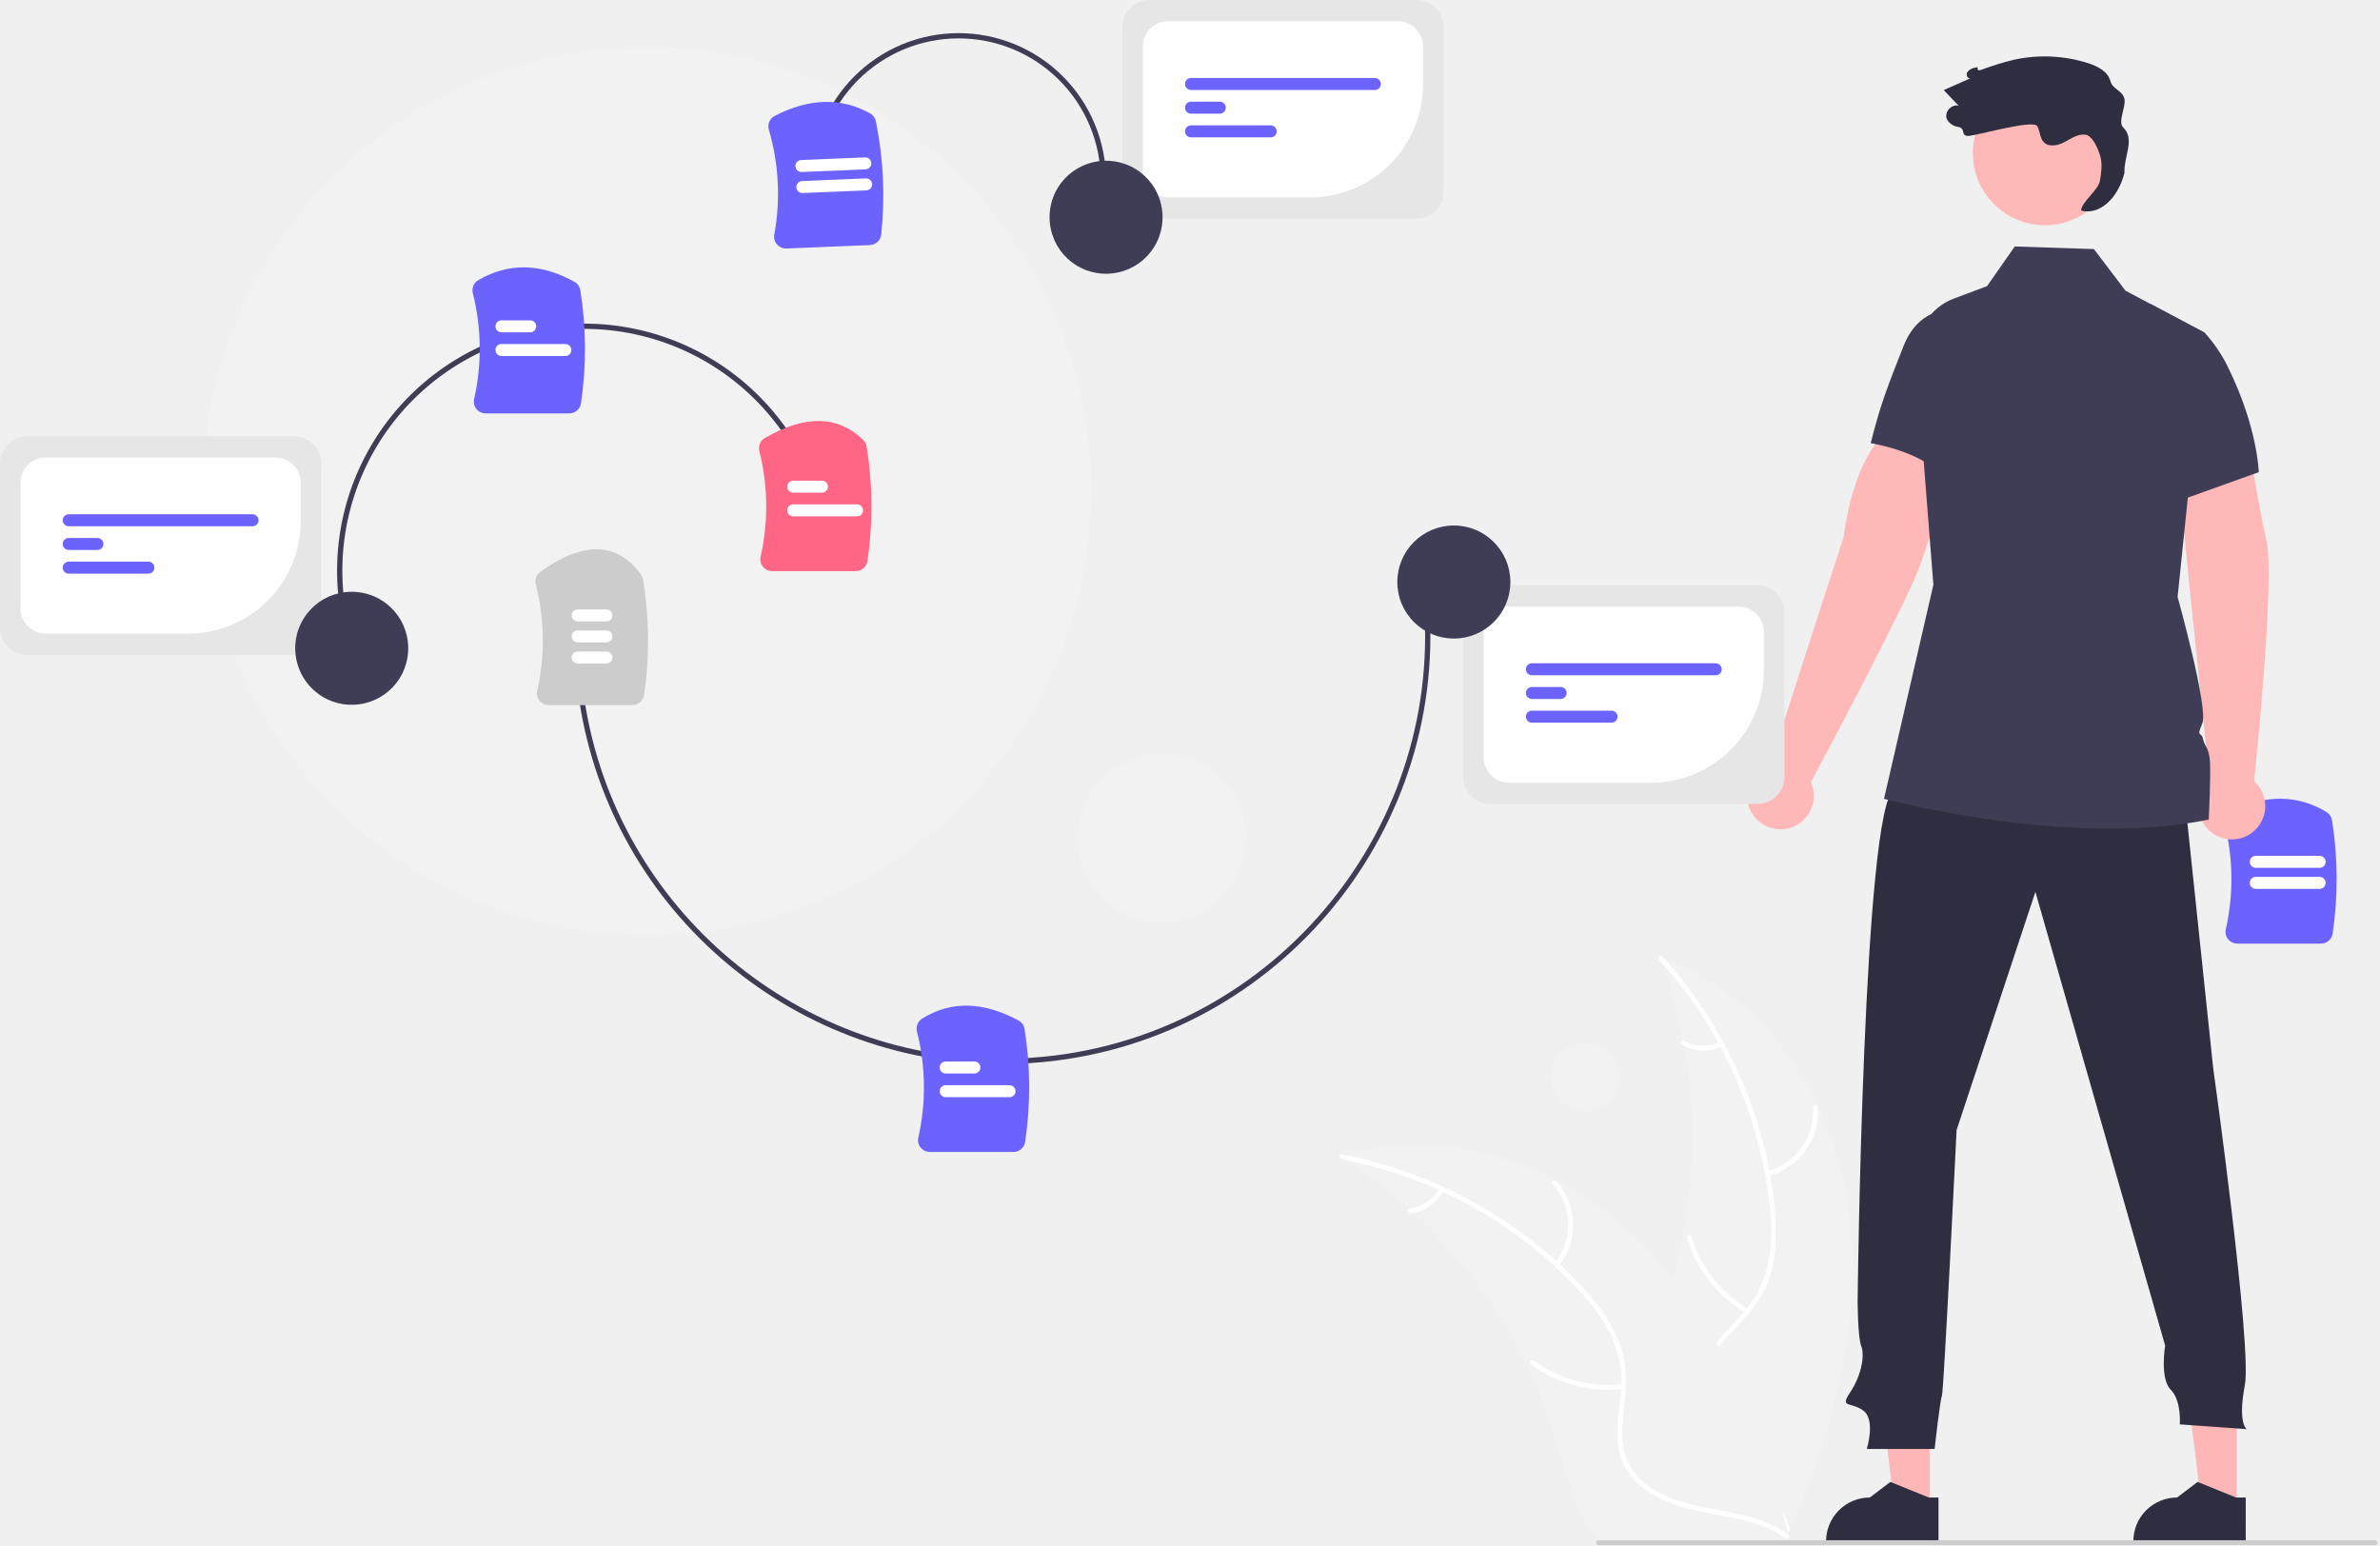
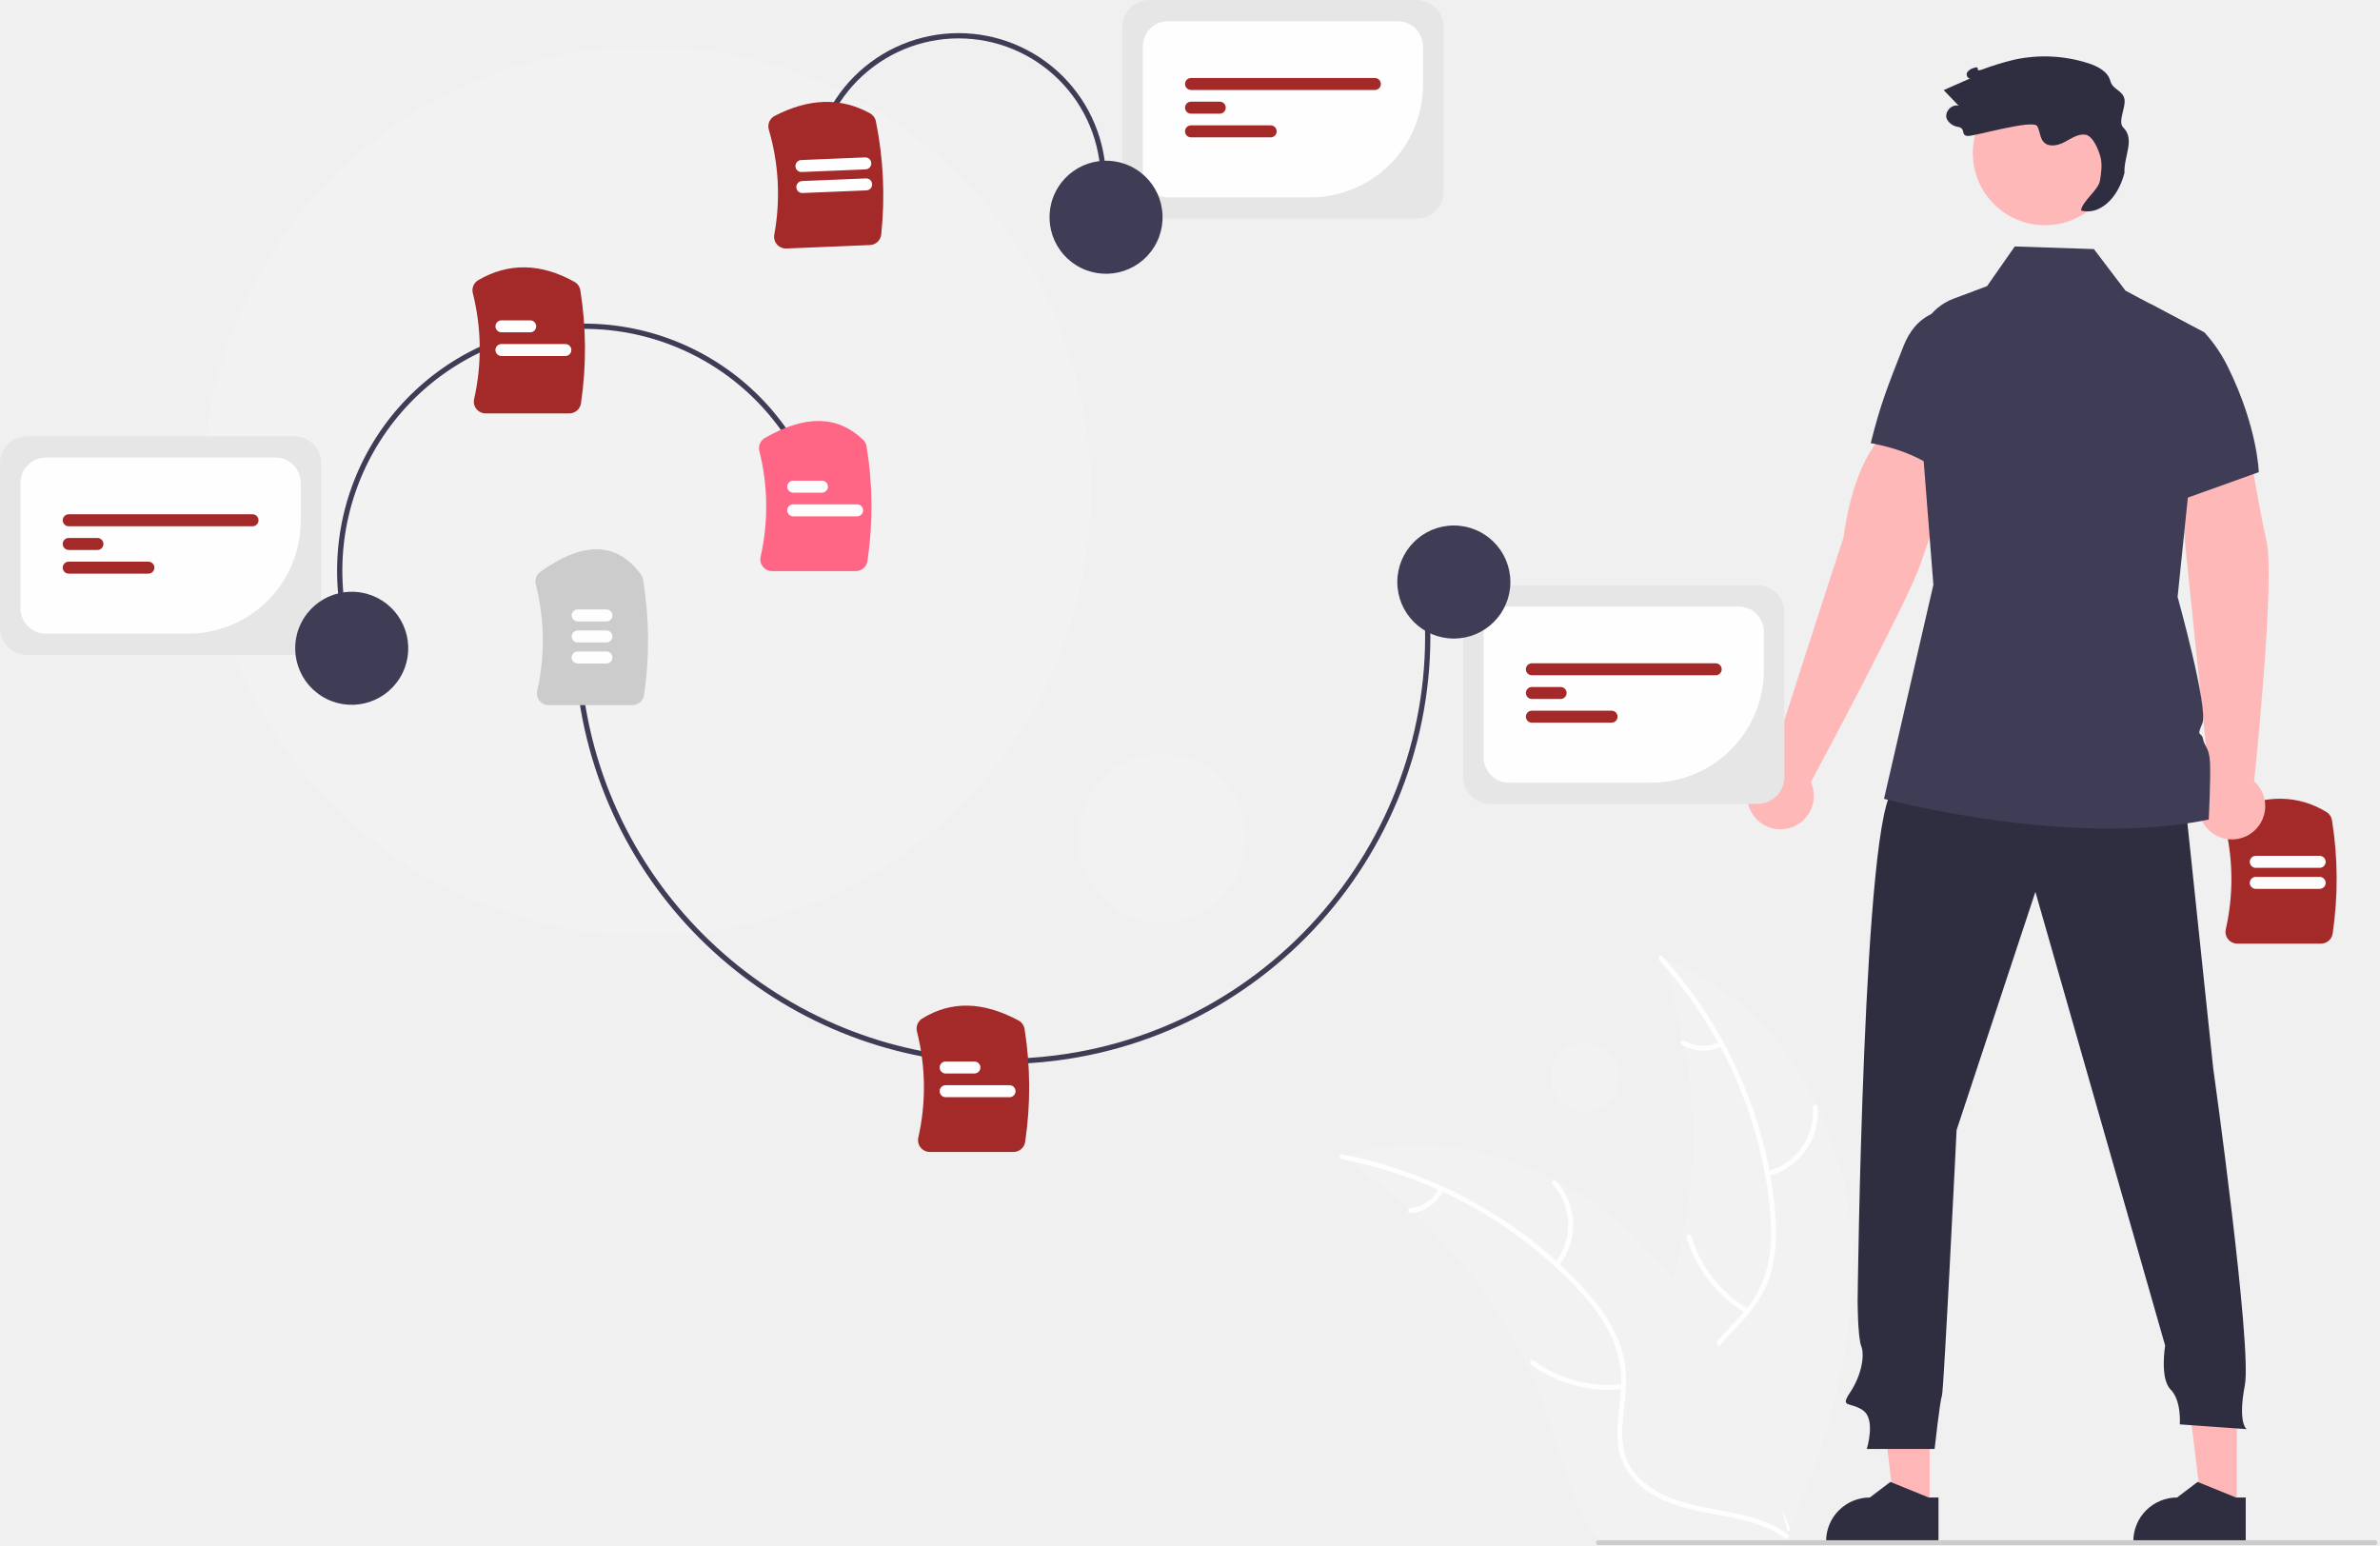
<svg xmlns="http://www.w3.org/2000/svg" width="630" height="409" viewBox="0 0 630 409" fill="none">
  <g clip-path="url(#clip0_197_2941)">
-     <path d="M614.368 249.791H592.24C591.768 249.792 591.301 249.686 590.875 249.48C590.449 249.275 590.075 248.976 589.781 248.606C589.491 248.245 589.286 247.823 589.182 247.372C589.078 246.921 589.078 246.452 589.181 246C591.259 236.827 591.159 227.295 588.889 218.167C588.713 217.469 588.785 216.732 589.093 216.081C589.4 215.43 589.924 214.906 590.574 214.598C599.817 210.272 608.304 210.384 615.8 214.932C616.193 215.167 616.53 215.485 616.787 215.864C617.045 216.242 617.216 216.673 617.291 217.124C618.88 227.048 618.94 237.155 617.471 247.097C617.367 247.845 616.995 248.531 616.424 249.026C615.854 249.521 615.123 249.793 614.368 249.791Z" fill="#6C63FF" />
+     <path d="M614.368 249.791H592.24C591.768 249.792 591.301 249.686 590.875 249.48C590.449 249.275 590.075 248.976 589.781 248.606C589.491 248.245 589.286 247.823 589.182 247.372C589.078 246.921 589.078 246.452 589.181 246C591.259 236.827 591.159 227.295 588.889 218.167C588.713 217.469 588.785 216.732 589.093 216.081C589.4 215.43 589.924 214.906 590.574 214.598C599.817 210.272 608.304 210.384 615.8 214.932C616.193 215.167 616.53 215.485 616.787 215.864C617.045 216.242 617.216 216.673 617.291 217.124C618.88 227.048 618.94 237.155 617.471 247.097C617.367 247.845 616.995 248.531 616.424 249.026C615.854 249.521 615.123 249.793 614.368 249.791Z" fill="#A32A29" />
    <path d="M614.031 235.295H597.112C596.692 235.294 596.289 235.126 595.992 234.829C595.695 234.531 595.528 234.128 595.528 233.708C595.528 233.287 595.695 232.884 595.992 232.587C596.289 232.289 596.692 232.121 597.112 232.121H614.031C614.451 232.121 614.854 232.289 615.151 232.587C615.448 232.884 615.615 233.287 615.615 233.708C615.615 234.128 615.448 234.531 615.151 234.829C614.854 235.126 614.451 235.294 614.031 235.295Z" fill="#FEFEFE" />
    <path d="M614.031 229.729H597.112C596.692 229.728 596.289 229.56 595.992 229.263C595.695 228.965 595.528 228.562 595.528 228.142C595.528 227.721 595.695 227.318 595.992 227.021C596.289 226.723 596.692 226.556 597.112 226.555H614.031C614.451 226.556 614.854 226.723 615.151 227.021C615.448 227.318 615.615 227.721 615.615 228.142C615.615 228.562 615.448 228.965 615.151 229.263C614.854 229.56 614.451 229.728 614.031 229.729Z" fill="#FEFEFE" />
    <path d="M171.256 247.573C236.194 247.573 288.837 194.931 288.837 129.993C288.837 65.055 236.194 12.412 171.256 12.412C106.318 12.412 53.676 65.055 53.676 129.993C53.676 194.931 106.318 247.573 171.256 247.573Z" fill="#F2F2F2" />
    <path d="M307.621 244.094C319.917 244.094 329.885 234.127 329.885 221.831C329.885 209.535 319.917 199.567 307.621 199.567C295.325 199.567 285.357 209.535 285.357 221.831C285.357 234.127 295.325 244.094 307.621 244.094Z" fill="#F2F2F2" />
    <path d="M419.636 294.187C424.632 294.187 428.681 290.138 428.681 285.143C428.681 280.148 424.632 276.098 419.636 276.098C414.641 276.098 410.592 280.148 410.592 285.143C410.592 290.138 414.641 294.187 419.636 294.187Z" fill="#F2F2F2" />
    <path d="M489.47 320.716C485.655 291.57 467.394 262.946 439.514 253.631C450.677 283.585 450.886 316.521 440.103 346.613C435.902 358.203 430.023 370.657 434.119 382.285C436.667 389.52 442.823 395.028 449.686 398.453C456.55 401.879 464.153 403.483 471.661 405.056L473.145 406.266C484.875 379.314 493.284 349.863 489.47 320.716Z" fill="#F2F2F2" />
    <path d="M439.242 254.185C455.559 272.233 465.773 294.964 468.436 319.148C468.975 324.333 469.07 329.639 467.969 334.76C466.857 339.743 464.431 344.338 460.943 348.066C457.76 351.608 454.095 354.862 451.829 359.116C449.44 363.6 449.38 368.677 451.065 373.413C453.127 379.207 457.148 383.914 461.24 388.382C465.783 393.341 470.581 398.421 472.541 405.023C472.778 405.822 474.005 405.407 473.768 404.609C470.358 393.123 459.146 386.659 453.753 376.329C451.236 371.509 450.157 365.901 452.455 360.781C454.464 356.304 458.241 352.945 461.494 349.386C464.91 345.65 467.522 341.558 468.849 336.632C470.206 331.592 470.318 326.271 469.914 321.095C468.911 309.366 466.069 297.867 461.494 287.02C456.341 274.611 449.103 263.176 440.093 253.208C439.535 252.591 438.688 253.572 439.242 254.185H439.242Z" fill="#FEFEFE" />
    <path d="M468.038 311.31C472.035 310.313 475.547 307.927 477.947 304.579C480.347 301.231 481.479 297.138 481.141 293.033C481.07 292.202 479.776 292.274 479.847 293.106C480.169 296.928 479.115 300.74 476.873 303.853C474.632 306.966 471.351 309.176 467.624 310.083C466.814 310.281 467.233 311.507 468.038 311.31Z" fill="#FEFEFE" />
    <path d="M462.794 346.482C455.536 342.212 450.154 335.362 447.722 327.3C447.482 326.501 446.255 326.916 446.495 327.714C449.041 336.099 454.656 343.215 462.219 347.643C462.94 348.065 463.511 346.902 462.794 346.482Z" fill="#FEFEFE" />
    <path d="M455.147 275.846C453.681 276.554 452.062 276.887 450.435 276.815C448.809 276.743 447.226 276.268 445.828 275.433C445.113 275.002 444.542 276.166 445.253 276.594C446.801 277.509 448.55 278.032 450.347 278.115C452.144 278.199 453.934 277.841 455.561 277.074C455.721 277.014 455.851 276.896 455.927 276.744C456.002 276.591 456.017 276.416 455.968 276.253C455.912 276.091 455.795 275.957 455.641 275.881C455.487 275.805 455.31 275.792 455.147 275.846V275.846Z" fill="#FEFEFE" />
    <path d="M355.053 306.275C355.492 306.556 355.931 306.838 356.371 307.13C362.254 310.945 367.818 315.232 373.007 319.948C373.414 320.306 373.821 320.675 374.217 321.044C386.597 332.54 396.736 346.233 404.118 361.43C407.049 367.48 409.517 373.744 411.498 380.168C414.234 389.04 416.495 398.877 421.844 406.114C422.394 406.875 422.99 407.602 423.629 408.289L471.552 407.983C471.661 407.927 471.77 407.883 471.879 407.827L473.793 407.903C473.714 407.564 473.625 407.215 473.546 406.876C473.501 406.68 473.445 406.483 473.4 406.287C473.367 406.156 473.333 406.025 473.31 405.905C473.299 405.861 473.288 405.818 473.277 405.785C473.254 405.665 473.22 405.555 473.198 405.446C472.704 403.492 472.196 401.538 471.673 399.584C471.673 399.573 471.673 399.573 471.662 399.563C467.641 384.685 462.343 370.012 454.986 356.61C454.765 356.207 454.544 355.793 454.3 355.39C450.951 349.367 447.114 343.629 442.83 338.231C440.474 335.283 437.97 332.456 435.329 329.761C428.49 322.811 420.601 316.98 411.951 312.482C394.704 303.517 374.783 300.167 356.449 305.828C355.98 305.973 355.522 306.118 355.053 306.275Z" fill="#F2F2F2" />
    <path d="M355.164 306.882C379.059 311.469 400.9 323.468 417.586 341.175C421.138 344.99 424.409 349.169 426.613 353.921C428.725 358.569 429.554 363.698 429.014 368.775C428.606 373.519 427.638 378.325 428.39 383.085C429.183 388.103 432.191 392.194 436.388 394.96C441.523 398.345 447.567 399.683 453.524 400.786C460.138 402.011 467.027 403.178 472.566 407.269C473.238 407.765 473.967 406.694 473.297 406.199C463.659 399.082 450.815 400.671 440.29 395.67C435.378 393.337 431.14 389.509 429.892 384.038C428.801 379.254 429.794 374.298 430.249 369.498C430.727 364.458 430.349 359.618 428.442 354.886C426.492 350.045 423.378 345.729 419.939 341.839C412.076 333.078 402.884 325.607 392.7 319.702C381.115 312.897 368.451 308.124 355.256 305.589C354.439 305.433 354.353 306.726 355.164 306.882Z" fill="#FEFEFE" />
    <path d="M412.55 335.157C415.14 331.954 416.508 327.935 416.409 323.816C416.31 319.698 414.75 315.749 412.008 312.675C411.451 312.055 410.461 312.891 411.018 313.512C413.577 316.37 415.03 320.049 415.115 323.884C415.199 327.719 413.91 331.458 411.48 334.426C410.952 335.072 412.025 335.799 412.55 335.157Z" fill="#FEFEFE" />
    <path d="M429.539 366.397C421.172 367.357 412.752 365.128 405.956 360.155C405.283 359.661 404.553 360.732 405.225 361.224C412.307 366.386 421.074 368.688 429.778 367.67C430.608 367.573 430.364 366.3 429.539 366.397Z" fill="#FEFEFE" />
    <path d="M380.905 314.602C380.161 316.05 379.068 317.291 377.726 318.212C376.384 319.134 374.834 319.708 373.215 319.883C372.385 319.97 372.63 321.242 373.455 321.156C375.242 320.955 376.954 320.319 378.439 319.304C379.924 318.289 381.138 316.925 381.975 315.333C382.066 315.189 382.099 315.016 382.068 314.849C382.036 314.682 381.942 314.533 381.805 314.432C381.663 314.336 381.489 314.3 381.32 314.332C381.152 314.364 381.002 314.461 380.905 314.602H380.905Z" fill="#FEFEFE" />
    <path d="M584.904 206.809L578.423 144.078L576.713 118.26L594.853 114.98C594.853 114.98 597.569 132.729 599.945 143.145C602.29 153.423 596.821 205.432 596.676 206.804C598.008 207.995 598.948 209.562 599.369 211.299C599.791 213.036 599.676 214.859 599.039 216.529C598.402 218.199 597.273 219.636 595.801 220.65C594.329 221.664 592.585 222.207 590.798 222.208C589.011 222.209 587.265 221.667 585.793 220.654C584.32 219.642 583.19 218.206 582.551 216.537C581.912 214.868 581.795 213.044 582.215 211.307C582.636 209.57 583.573 208.002 584.904 206.809Z" fill="#FFB8B8" />
    <path d="M510.779 399.42H501.55L497.16 363.826L510.78 363.826L510.779 399.42Z" fill="#FFB6B6" />
    <path d="M513.131 408.365L483.376 408.364V407.988C483.376 404.916 484.596 401.971 486.768 399.799C488.94 397.627 491.886 396.407 494.958 396.407H494.958L500.393 392.283L510.534 396.407L513.132 396.407L513.131 408.365Z" fill="#2F2E41" />
    <path d="M592.108 399.42H582.88L578.49 363.826L592.11 363.826L592.108 399.42Z" fill="#FFB6B6" />
    <path d="M594.461 408.365L564.706 408.364V407.988C564.706 404.916 565.927 401.971 568.098 399.799C570.27 397.627 573.216 396.407 576.288 396.407H576.288L581.724 392.283L591.864 396.407L594.462 396.407L594.461 408.365Z" fill="#2F2E41" />
    <path d="M578.074 208.918L585.835 282.654C585.835 282.654 596.168 356.484 594.227 366.671C592.287 376.858 594.713 378.313 594.713 378.313L577.007 377.052C577.007 377.052 577.492 370.746 574.582 367.835C571.671 364.925 573.126 356.193 573.126 356.193L538.781 236.084L517.921 299.147C517.921 299.147 514.526 368.517 514.041 369.487C513.556 370.457 512.1 383.555 512.1 383.555H494.151C494.151 383.555 496.577 375.793 493.181 373.368C489.786 370.942 486.875 372.882 489.786 368.516C492.696 364.151 493.666 358.814 492.696 356.389C491.726 353.964 491.726 344.261 491.726 344.261C491.726 344.261 493.181 213.284 501.428 208.918C509.675 204.553 578.074 208.918 578.074 208.918Z" fill="#2F2E41" />
    <path d="M541.316 59.623C551.859 59.623 560.406 51.076 560.406 40.533C560.406 29.99 551.859 21.443 541.316 21.443C530.773 21.443 522.226 29.99 522.226 40.533C522.226 51.076 530.773 59.623 541.316 59.623Z" fill="#FFB8B8" />
    <path d="M597.911 124.988L579.135 131.722L573.417 133.771L569.243 80.458L583.568 88.055C583.592 88.073 583.613 88.094 583.631 88.118C586.112 90.858 588.188 93.939 589.797 97.266C597.652 113.236 597.911 124.988 597.911 124.988Z" fill="#3F3D56" />
    <path d="M468.57 202.305C468.57 202.305 487.652 143.015 487.986 142.304C490.485 123.323 497.674 114.951 498.752 115.86L517.306 122.288C517.306 122.288 511.787 139.764 508.05 150.145C504.48 160.064 480.027 205.86 479.34 207.056C480.078 208.684 480.303 210.497 479.988 212.256C479.672 214.015 478.83 215.637 477.572 216.907C476.315 218.177 474.701 219.035 472.946 219.368C471.19 219.701 469.374 219.493 467.739 218.772C466.104 218.051 464.726 216.85 463.789 215.329C462.851 213.808 462.397 212.037 462.487 210.253C462.577 208.468 463.207 206.752 464.293 205.333C465.379 203.914 466.87 202.858 468.57 202.305H468.57Z" fill="#FFB8B8" />
    <path d="M526.218 83.892C526.218 83.892 510.154 76.019 503.923 91.482C499.843 101.91 497.911 106.458 495.187 117.32C495.187 117.32 511.561 119.776 516.811 129.03L526.218 83.892Z" fill="#3F3D56" />
    <path d="M584.671 216.955C547.7 224.59 498.706 211.464 498.706 211.464L511.776 154.81L507.129 95.52C506.562 88.27 510.691 81.473 517.116 79.065L525.987 75.743L533.319 65.245L554.263 65.932L562.636 76.953L569.243 80.458L583.567 88.056L583.63 88.087V88.118L579.135 131.722L576.424 158.013C576.424 158.013 584.658 187.582 582.968 191.503C581.279 195.418 582.748 193.527 583.158 195.62C583.567 197.713 584.822 197.846 585.011 201.969C585.207 206.086 584.671 216.955 584.671 216.955Z" fill="#3F3D56" />
    <path d="M562.025 33.735C560.516 32.247 562.787 28.307 562.358 26.231C561.866 23.852 559.244 23.782 558.619 21.434C557.946 18.909 555.255 17.534 552.767 16.733C546.388 14.692 539.583 14.381 533.045 15.83C530.151 16.536 527.302 17.414 524.512 18.458C522.587 19.136 524.444 17.292 522.518 17.969C521.789 18.132 521.146 18.559 520.713 19.167C520.366 19.822 520.833 20.869 521.562 20.736C519.211 21.773 516.86 22.81 514.509 23.846C515.827 25.228 517.146 26.609 518.464 27.99C516.59 27.457 514.592 29.691 515.331 31.495C515.628 32.064 516.059 32.552 516.587 32.918C517.115 33.283 517.724 33.515 518.362 33.593C520.479 34.005 518.873 36.02 521.03 35.981C523.187 35.942 538.228 31.52 539.277 33.406C540.024 34.748 539.942 36.526 541.008 37.633C542.372 39.048 544.754 38.53 546.49 37.609C548.226 36.688 549.987 35.421 551.94 35.642C553.979 35.873 555.521 39.641 556.023 41.63C556.526 43.62 556.208 45.714 555.889 47.741C555.469 50.403 551.266 53.065 550.847 55.727C555.511 57.017 560.514 52.913 562.358 45.776C562.175 41.264 565.239 36.907 562.025 33.735Z" fill="#2F2E41" />
    <path d="M265.25 281.667C209.052 281.669 160.156 239.747 152.933 182.567L154.313 182.392C161.447 238.866 209.748 280.272 265.251 280.275C269.967 280.275 274.678 279.978 279.356 279.385C340.571 271.652 384.082 215.558 376.349 154.343L377.729 154.168C385.559 216.144 341.507 272.936 279.531 280.766C274.794 281.365 270.024 281.666 265.25 281.667Z" fill="#3F3D56" />
-     <path d="M268.268 304.939H246.141C245.668 304.94 245.201 304.834 244.775 304.629C244.349 304.424 243.975 304.125 243.682 303.754C243.391 303.393 243.186 302.972 243.082 302.52C242.978 302.069 242.978 301.6 243.081 301.148C245.181 291.882 245.057 282.249 242.72 273.04C242.56 272.404 242.605 271.733 242.849 271.125C243.093 270.516 243.523 269.999 244.077 269.649C251.732 264.907 260.067 265.055 269.561 270.103C269.992 270.33 270.365 270.654 270.651 271.049C270.937 271.444 271.128 271.9 271.208 272.381C272.78 282.27 272.835 292.34 271.371 302.245C271.267 302.994 270.895 303.679 270.325 304.174C269.754 304.669 269.024 304.941 268.268 304.939Z" fill="#6C63FF" />
+     <path d="M268.268 304.939H246.141C245.668 304.94 245.201 304.834 244.775 304.629C244.349 304.424 243.975 304.125 243.682 303.754C243.391 303.393 243.186 302.972 243.082 302.52C242.978 302.069 242.978 301.6 243.081 301.148C245.181 291.882 245.057 282.249 242.72 273.04C242.56 272.404 242.605 271.733 242.849 271.125C243.093 270.516 243.523 269.999 244.077 269.649C251.732 264.907 260.067 265.055 269.561 270.103C269.992 270.33 270.365 270.654 270.651 271.049C270.937 271.444 271.128 271.9 271.208 272.381C272.78 282.27 272.835 292.34 271.371 302.245C271.267 302.994 270.895 303.679 270.325 304.174C269.754 304.669 269.024 304.941 268.268 304.939Z" fill="#A32A29" />
    <path d="M167.385 186.662H145.258C144.785 186.663 144.318 186.557 143.892 186.352C143.467 186.147 143.093 185.848 142.799 185.477C142.508 185.117 142.304 184.695 142.2 184.243C142.096 183.792 142.095 183.323 142.198 182.871C144.306 173.573 144.173 163.906 141.812 154.669C141.663 154.061 141.699 153.422 141.916 152.834C142.133 152.246 142.521 151.737 143.029 151.372C154.407 143.189 163.368 143.426 169.662 152.079C169.946 152.473 170.134 152.928 170.213 153.408C171.894 163.518 171.987 173.829 170.488 183.968C170.384 184.717 170.012 185.402 169.442 185.897C168.871 186.392 168.141 186.664 167.385 186.662Z" fill="#CCCCCC" />
    <path d="M257.929 284.171H250.317C249.897 284.17 249.494 284.003 249.197 283.705C248.9 283.408 248.733 283.004 248.733 282.584C248.733 282.164 248.9 281.761 249.197 281.463C249.494 281.166 249.897 280.998 250.317 280.997H257.929C258.35 280.997 258.754 281.164 259.051 281.462C259.349 281.76 259.516 282.163 259.516 282.584C259.516 283.005 259.349 283.409 259.051 283.706C258.754 284.004 258.35 284.171 257.929 284.171Z" fill="#FEFEFE" />
    <path d="M267.236 290.442H250.317C249.897 290.441 249.494 290.274 249.197 289.976C248.9 289.679 248.733 289.275 248.733 288.855C248.733 288.435 248.9 288.032 249.197 287.734C249.494 287.437 249.897 287.269 250.317 287.268H267.236C267.656 287.269 268.059 287.437 268.356 287.734C268.653 288.032 268.82 288.435 268.82 288.855C268.82 289.275 268.653 289.679 268.356 289.976C268.059 290.274 267.656 290.441 267.236 290.442Z" fill="#FEFEFE" />
    <path d="M160.525 164.504H152.913C152.493 164.503 152.09 164.335 151.793 164.038C151.496 163.74 151.329 163.337 151.329 162.917C151.329 162.496 151.496 162.093 151.793 161.796C152.09 161.498 152.493 161.33 152.913 161.33H160.525C160.945 161.33 161.348 161.498 161.645 161.796C161.942 162.093 162.108 162.496 162.108 162.917C162.108 163.337 161.942 163.74 161.645 164.038C161.348 164.335 160.945 164.503 160.525 164.504Z" fill="#FEFEFE" />
    <path d="M160.525 170.07H152.913C152.493 170.069 152.09 169.901 151.793 169.604C151.496 169.306 151.329 168.903 151.329 168.483C151.329 168.062 151.496 167.659 151.793 167.362C152.09 167.064 152.493 166.896 152.913 166.896H160.525C160.945 166.896 161.348 167.064 161.645 167.362C161.942 167.659 162.108 168.062 162.108 168.483C162.108 168.903 161.942 169.306 161.645 169.604C161.348 169.901 160.945 170.069 160.525 170.07Z" fill="#FEFEFE" />
    <path d="M160.525 175.636H152.913C152.493 175.635 152.09 175.467 151.793 175.17C151.496 174.872 151.329 174.469 151.329 174.048C151.329 173.628 151.496 173.225 151.793 172.927C152.09 172.63 152.493 172.462 152.913 172.461H160.525C160.945 172.462 161.348 172.63 161.645 172.927C161.942 173.225 162.108 173.628 162.108 174.048C162.108 174.469 161.942 174.872 161.645 175.17C161.348 175.467 160.945 175.635 160.525 175.636Z" fill="#FEFEFE" />
    <path d="M465.192 212.803H394.46C392.564 212.801 390.747 212.047 389.406 210.707C388.066 209.366 387.312 207.549 387.31 205.653V162.088C387.312 160.193 388.066 158.375 389.406 157.035C390.747 155.695 392.564 154.941 394.46 154.938H465.192C467.088 154.941 468.905 155.695 470.246 157.035C471.586 158.375 472.34 160.193 472.342 162.088V205.653C472.34 207.549 471.586 209.366 470.246 210.707C468.905 212.047 467.088 212.801 465.192 212.803Z" fill="#E6E6E6" />
    <path d="M437.088 207.192H399.431C397.656 207.19 395.953 206.484 394.698 205.229C393.443 203.973 392.736 202.271 392.734 200.496V167.246C392.736 165.471 393.443 163.769 394.698 162.514C395.953 161.258 397.656 160.552 399.431 160.55H460.22C461.995 160.552 463.697 161.258 464.952 162.514C466.208 163.769 466.914 165.471 466.916 167.246V177.365C466.907 185.273 463.761 192.854 458.17 198.446C452.578 204.038 444.996 207.183 437.088 207.192Z" fill="#FEFEFE" />
-     <path d="M454.156 178.756H405.495C405.074 178.756 404.671 178.589 404.373 178.292C404.075 177.994 403.908 177.59 403.908 177.169C403.908 176.749 404.075 176.345 404.373 176.047C404.671 175.75 405.074 175.583 405.495 175.583H454.156C454.577 175.583 454.98 175.75 455.278 176.047C455.576 176.345 455.743 176.749 455.743 177.169C455.743 177.59 455.576 177.994 455.278 178.292C454.98 178.589 454.577 178.756 454.156 178.756Z" fill="#6C63FF" />
-     <path d="M413.107 185.028H405.495C405.075 185.027 404.672 184.86 404.375 184.562C404.078 184.265 403.911 183.861 403.911 183.441C403.911 183.021 404.078 182.618 404.375 182.32C404.672 182.022 405.075 181.855 405.495 181.854H413.107C413.527 181.855 413.93 182.022 414.227 182.32C414.524 182.618 414.69 183.021 414.69 183.441C414.69 183.861 414.524 184.265 414.227 184.562C413.93 184.86 413.527 185.027 413.107 185.028Z" fill="#6C63FF" />
-     <path d="M426.588 191.299H405.495C405.074 191.299 404.671 191.131 404.373 190.834C404.075 190.536 403.908 190.132 403.908 189.712C403.908 189.291 404.075 188.887 404.373 188.589C404.671 188.292 405.074 188.125 405.495 188.125H426.588C427.009 188.125 427.413 188.292 427.711 188.589C428.008 188.887 428.175 189.291 428.175 189.712C428.175 190.132 428.008 190.536 427.711 190.834C427.413 191.131 427.009 191.299 426.588 191.299Z" fill="#6C63FF" />
+     <path d="M454.156 178.756H405.495C405.074 178.756 404.671 178.589 404.373 178.292C404.075 177.994 403.908 177.59 403.908 177.169C403.908 176.749 404.075 176.345 404.373 176.047C404.671 175.75 405.074 175.583 405.495 175.583H454.156C454.577 175.583 454.98 175.75 455.278 176.047C455.576 176.345 455.743 176.749 455.743 177.169C455.743 177.59 455.576 177.994 455.278 178.292C454.98 178.589 454.577 178.756 454.156 178.756Z" fill="#A32A29" />
+     <path d="M413.107 185.028H405.495C405.075 185.027 404.672 184.86 404.375 184.562C404.078 184.265 403.911 183.861 403.911 183.441C403.911 183.021 404.078 182.618 404.375 182.32C404.672 182.022 405.075 181.855 405.495 181.854H413.107C413.527 181.855 413.93 182.022 414.227 182.32C414.524 182.618 414.69 183.021 414.69 183.441C414.69 183.861 414.524 184.265 414.227 184.562C413.93 184.86 413.527 185.027 413.107 185.028Z" fill="#A32A29" />
+     <path d="M426.588 191.299H405.495C405.074 191.299 404.671 191.131 404.373 190.834C404.075 190.536 403.908 190.132 403.908 189.712C403.908 189.291 404.075 188.887 404.373 188.589C404.671 188.292 405.074 188.125 405.495 188.125H426.588C427.009 188.125 427.413 188.292 427.711 188.589C428.008 188.887 428.175 189.291 428.175 189.712C428.175 190.132 428.008 190.536 427.711 190.834C427.413 191.131 427.009 191.299 426.588 191.299Z" fill="#A32A29" />
    <path d="M384.841 169.034C393.104 169.034 399.803 162.335 399.803 154.071C399.803 145.807 393.104 139.108 384.841 139.108C376.577 139.108 369.878 145.807 369.878 154.071C369.878 162.335 376.577 169.034 384.841 169.034Z" fill="#3F3D56" />
    <path d="M215.462 40.248C216.452 35.221 218.424 30.437 221.263 26.171C224.102 21.905 227.753 18.24 232.009 15.386C240.603 9.62 251.136 7.505 261.29 9.506C266.318 10.496 271.101 12.467 275.367 15.306C279.633 18.146 283.298 21.797 286.153 26.053C289.008 30.308 290.996 35.084 292.005 40.108C293.014 45.133 293.023 50.306 292.033 55.334L290.667 55.065C292.596 45.273 290.557 35.116 284.997 26.828C279.437 18.54 270.813 12.8 261.021 10.871C251.229 8.942 241.072 10.982 232.785 16.541C224.497 22.101 218.757 30.726 216.828 40.517L215.462 40.248Z" fill="#3F3D56" />
-     <path d="M230.28 64.867L208.172 65.782C207.7 65.803 207.229 65.716 206.795 65.529C206.361 65.341 205.975 65.058 205.666 64.701C205.361 64.352 205.139 63.939 205.016 63.492C204.894 63.046 204.874 62.577 204.958 62.122C206.655 52.87 206.16 43.35 203.515 34.325C203.31 33.635 203.352 32.895 203.632 32.232C203.912 31.569 204.413 31.023 205.051 30.688C214.106 25.984 222.591 25.745 230.268 29.978C230.671 30.197 231.021 30.501 231.294 30.869C231.567 31.236 231.756 31.659 231.849 32.107C233.847 41.956 234.326 52.053 233.269 62.047C233.196 62.799 232.853 63.499 232.304 64.017C231.754 64.536 231.035 64.838 230.28 64.867Z" fill="#6C63FF" />
+     <path d="M230.28 64.867L208.172 65.782C207.7 65.803 207.229 65.716 206.795 65.529C206.361 65.341 205.975 65.058 205.666 64.701C205.361 64.352 205.139 63.939 205.016 63.492C204.894 63.046 204.874 62.577 204.958 62.122C206.655 52.87 206.16 43.35 203.515 34.325C203.31 33.635 203.352 32.895 203.632 32.232C203.912 31.569 204.413 31.023 205.051 30.688C214.106 25.984 222.591 25.745 230.268 29.978C230.671 30.197 231.021 30.501 231.294 30.869C231.567 31.236 231.756 31.659 231.849 32.107C233.847 41.956 234.326 52.053 233.269 62.047C233.196 62.799 232.853 63.499 232.304 64.017C231.754 64.536 231.035 64.838 230.28 64.867Z" fill="#A32A29" />
    <path d="M229.344 50.397L212.44 51.097C212.232 51.106 212.024 51.074 211.828 51.002C211.632 50.93 211.452 50.821 211.299 50.68C211.145 50.538 211.021 50.368 210.933 50.179C210.846 49.99 210.796 49.785 210.787 49.577C210.779 49.369 210.811 49.161 210.883 48.965C210.955 48.769 211.065 48.589 211.206 48.436C211.347 48.283 211.517 48.159 211.707 48.071C211.896 47.983 212.101 47.934 212.309 47.926L229.213 47.225C229.421 47.217 229.629 47.249 229.825 47.321C230.021 47.393 230.2 47.502 230.354 47.644C230.507 47.785 230.631 47.955 230.719 48.144C230.806 48.333 230.856 48.537 230.865 48.745C230.873 48.954 230.841 49.162 230.769 49.357C230.697 49.553 230.588 49.733 230.447 49.886C230.305 50.039 230.135 50.163 229.946 50.251C229.757 50.339 229.553 50.388 229.344 50.397Z" fill="#FEFEFE" />
    <path d="M229.115 44.836L212.21 45.536C211.79 45.553 211.38 45.403 211.07 45.118C210.76 44.833 210.576 44.437 210.559 44.016C210.542 43.595 210.692 43.185 210.977 42.876C211.262 42.566 211.658 42.382 212.079 42.365L228.983 41.664C229.404 41.647 229.814 41.797 230.124 42.082C230.433 42.367 230.617 42.764 230.635 43.184C230.652 43.605 230.502 44.015 230.217 44.325C229.932 44.635 229.535 44.818 229.115 44.836Z" fill="#FEFEFE" />
    <path d="M374.965 57.865H304.232C302.336 57.862 300.519 57.108 299.179 55.768C297.838 54.428 297.084 52.61 297.082 50.715V7.15C297.084 5.254 297.838 3.437 299.179 2.097C300.519 0.756 302.336 0.002 304.232 0H374.965C376.86 0.002 378.678 0.756 380.018 2.097C381.359 3.437 382.113 5.254 382.115 7.15V50.715C382.113 52.61 381.359 54.428 380.018 55.768C378.678 57.109 376.86 57.862 374.965 57.865Z" fill="#E6E6E6" />
    <path d="M346.862 52.253H309.204C307.429 52.251 305.727 51.545 304.471 50.29C303.216 49.035 302.51 47.332 302.508 45.557V12.307C302.51 10.532 303.216 8.83 304.471 7.575C305.727 6.319 307.429 5.613 309.204 5.611H369.993C371.768 5.613 373.471 6.319 374.726 7.575C375.981 8.83 376.687 10.532 376.689 12.307V22.426C376.68 30.334 373.535 37.916 367.943 43.507C362.351 49.099 354.77 52.244 346.862 52.253Z" fill="#FEFEFE" />
-     <path d="M363.929 23.818H315.269C314.848 23.818 314.444 23.651 314.146 23.353C313.849 23.056 313.682 22.652 313.682 22.231C313.682 21.81 313.849 21.407 314.146 21.109C314.444 20.811 314.848 20.644 315.269 20.644H363.929C364.35 20.644 364.754 20.811 365.051 21.109C365.349 21.407 365.516 21.81 365.516 22.231C365.516 22.652 365.349 23.056 365.051 23.353C364.754 23.651 364.35 23.818 363.929 23.818Z" fill="#6C63FF" />
-     <path d="M322.879 30.089H315.267C314.847 30.088 314.444 29.921 314.147 29.623C313.85 29.326 313.684 28.922 313.684 28.502C313.684 28.082 313.85 27.679 314.147 27.381C314.444 27.084 314.847 26.916 315.267 26.915H322.879C323.299 26.916 323.702 27.084 323.999 27.381C324.296 27.679 324.463 28.082 324.463 28.502C324.463 28.922 324.296 29.326 323.999 29.623C323.702 29.921 323.299 30.088 322.879 30.089Z" fill="#6C63FF" />
-     <path d="M336.361 36.36H315.268C314.847 36.36 314.443 36.193 314.146 35.895C313.848 35.597 313.681 35.194 313.681 34.773C313.681 34.352 313.848 33.948 314.146 33.65C314.443 33.353 314.847 33.185 315.268 33.185H336.361C336.781 33.186 337.184 33.354 337.481 33.652C337.778 33.949 337.945 34.352 337.945 34.773C337.945 35.193 337.778 35.596 337.481 35.894C337.184 36.191 336.781 36.359 336.361 36.36Z" fill="#6C63FF" />
+     <path d="M363.929 23.818H315.269C314.848 23.818 314.444 23.651 314.146 23.353C313.849 23.056 313.682 22.652 313.682 22.231C313.682 21.81 313.849 21.407 314.146 21.109C314.444 20.811 314.848 20.644 315.269 20.644H363.929C364.35 20.644 364.754 20.811 365.051 21.109C365.349 21.407 365.516 21.81 365.516 22.231C365.516 22.652 365.349 23.056 365.051 23.353C364.754 23.651 364.35 23.818 363.929 23.818Z" fill="#A32A29" />
+     <path d="M322.879 30.089H315.267C314.847 30.088 314.444 29.921 314.147 29.623C313.85 29.326 313.684 28.922 313.684 28.502C313.684 28.082 313.85 27.679 314.147 27.381C314.444 27.084 314.847 26.916 315.267 26.915H322.879C323.299 26.916 323.702 27.084 323.999 27.381C324.296 27.679 324.463 28.082 324.463 28.502C324.463 28.922 324.296 29.326 323.999 29.623C323.702 29.921 323.299 30.088 322.879 30.089Z" fill="#A32A29" />
+     <path d="M336.361 36.36H315.268C314.847 36.36 314.443 36.193 314.146 35.895C313.848 35.597 313.681 35.194 313.681 34.773C313.681 34.352 313.848 33.948 314.146 33.65C314.443 33.353 314.847 33.185 315.268 33.185H336.361C336.781 33.186 337.184 33.354 337.481 33.652C337.778 33.949 337.945 34.352 337.945 34.773C337.945 35.193 337.778 35.596 337.481 35.894C337.184 36.191 336.781 36.359 336.361 36.36Z" fill="#A32A29" />
    <path d="M305.488 65.406C309.851 58.388 307.698 49.161 300.68 44.799C293.662 40.436 284.436 42.589 280.073 49.607C275.71 56.626 277.863 65.852 284.881 70.214C291.9 74.577 301.126 72.424 305.488 65.406Z" fill="#3F3D56" />
    <path d="M628.668 409H423.096C422.926 409 422.763 408.933 422.643 408.813C422.523 408.693 422.456 408.53 422.456 408.36C422.456 408.191 422.523 408.028 422.643 407.908C422.763 407.788 422.926 407.721 423.096 407.721H628.668C628.837 407.721 629 407.788 629.12 407.908C629.24 408.028 629.307 408.191 629.307 408.36C629.307 408.53 629.24 408.693 629.12 408.813C629 408.933 628.837 409 628.668 409Z" fill="#CCCCCC" />
    <path d="M93.458 174.235C87.319 158.006 87.879 140.004 95.013 124.187C102.148 108.371 115.273 96.037 131.501 89.898C147.73 83.759 165.732 84.319 181.549 91.453C197.365 98.588 209.699 111.713 215.838 127.941L214.536 128.434C211.561 120.569 207.066 113.368 201.308 107.24C195.55 101.113 188.641 96.179 180.976 92.722C173.312 89.264 165.041 87.35 156.637 87.089C148.232 86.828 139.859 88.225 131.994 91.2C124.129 94.175 116.928 98.67 110.8 104.428C104.673 110.186 99.739 117.095 96.282 124.76C92.824 132.424 90.91 140.695 90.649 149.099C90.388 157.504 91.785 165.877 94.76 173.742L93.458 174.235Z" fill="#3F3D56" />
-     <path d="M150.687 109.435H128.56C128.087 109.436 127.62 109.33 127.194 109.124C126.768 108.919 126.395 108.62 126.101 108.25C125.81 107.889 125.605 107.467 125.501 107.016C125.397 106.565 125.397 106.096 125.5 105.644C127.595 96.399 127.477 86.79 125.155 77.599C124.99 76.949 125.04 76.263 125.298 75.643C125.556 75.024 126.008 74.505 126.586 74.164C134.601 69.498 143.161 69.641 152.026 74.588C152.446 74.817 152.808 75.139 153.084 75.529C153.361 75.919 153.544 76.367 153.622 76.839C155.199 86.739 155.256 96.823 153.79 106.741C153.686 107.489 153.314 108.174 152.744 108.67C152.173 109.165 151.443 109.437 150.687 109.435Z" fill="#6C63FF" />
+     <path d="M150.687 109.435H128.56C128.087 109.436 127.62 109.33 127.194 109.124C126.768 108.919 126.395 108.62 126.101 108.25C125.81 107.889 125.605 107.467 125.501 107.016C125.397 106.565 125.397 106.096 125.5 105.644C127.595 96.399 127.477 86.79 125.155 77.599C124.99 76.949 125.04 76.263 125.298 75.643C125.556 75.024 126.008 74.505 126.586 74.164C134.601 69.498 143.161 69.641 152.026 74.588C152.446 74.817 152.808 75.139 153.084 75.529C153.361 75.919 153.544 76.367 153.622 76.839C155.199 86.739 155.256 96.823 153.79 106.741C153.686 107.489 153.314 108.174 152.744 108.67C152.173 109.165 151.443 109.437 150.687 109.435Z" fill="#A32A29" />
    <path d="M140.349 87.972H132.737C132.317 87.971 131.914 87.803 131.617 87.506C131.32 87.208 131.153 86.805 131.153 86.385C131.153 85.965 131.32 85.561 131.617 85.264C131.914 84.966 132.317 84.799 132.737 84.798H140.349C140.769 84.799 141.172 84.966 141.469 85.264C141.766 85.561 141.933 85.965 141.933 86.385C141.933 86.805 141.766 87.208 141.469 87.506C141.172 87.803 140.769 87.971 140.349 87.972Z" fill="#FEFEFE" />
    <path d="M149.655 94.243H132.736C132.316 94.243 131.912 94.076 131.614 93.778C131.317 93.481 131.149 93.077 131.149 92.656C131.149 92.235 131.317 91.831 131.614 91.534C131.912 91.236 132.316 91.069 132.736 91.069H149.655C150.076 91.07 150.478 91.237 150.775 91.535C151.072 91.832 151.239 92.236 151.239 92.656C151.239 93.076 151.072 93.479 150.775 93.777C150.478 94.075 150.076 94.242 149.655 94.243Z" fill="#FEFEFE" />
    <path d="M77.883 173.358H7.15C5.254 173.356 3.437 172.602 2.097 171.261C0.756 169.921 0.002 168.103 0 166.208V122.643C0.002 120.748 0.756 118.93 2.097 117.59C3.437 116.249 5.254 115.495 7.15 115.493H77.883C79.778 115.495 81.596 116.249 82.936 117.59C84.276 118.93 85.031 120.748 85.033 122.643V166.208C85.031 168.104 84.276 169.921 82.936 171.261C81.596 172.602 79.778 173.356 77.883 173.358Z" fill="#E6E6E6" />
    <path d="M49.78 167.746H12.122C10.347 167.744 8.645 167.038 7.389 165.783C6.134 164.528 5.428 162.826 5.426 161.05V127.801C5.428 126.025 6.134 124.323 7.389 123.068C8.645 121.813 10.347 121.106 12.122 121.104H72.911C74.686 121.106 76.388 121.813 77.644 123.068C78.899 124.323 79.605 126.025 79.607 127.801V137.919C79.598 145.827 76.453 153.409 70.861 159C65.269 164.592 57.688 167.737 49.78 167.746Z" fill="#FEFEFE" />
-     <path d="M66.847 139.311H18.187C17.766 139.311 17.362 139.144 17.064 138.846C16.767 138.549 16.6 138.145 16.6 137.724C16.6 137.303 16.767 136.9 17.064 136.602C17.362 136.304 17.766 136.137 18.187 136.137H66.847C67.268 136.137 67.672 136.304 67.969 136.602C68.267 136.9 68.434 137.303 68.434 137.724C68.434 138.145 68.267 138.549 67.969 138.846C67.672 139.144 67.268 139.311 66.847 139.311Z" fill="#6C63FF" />
-     <path d="M25.797 145.582H18.185C17.765 145.581 17.362 145.414 17.065 145.116C16.768 144.819 16.602 144.416 16.602 143.995C16.602 143.575 16.768 143.172 17.065 142.874C17.362 142.577 17.765 142.409 18.185 142.408H25.797C26.217 142.409 26.62 142.577 26.917 142.874C27.214 143.172 27.381 143.575 27.381 143.995C27.381 144.416 27.214 144.819 26.917 145.116C26.62 145.414 26.217 145.581 25.797 145.582Z" fill="#6C63FF" />
-     <path d="M39.279 151.853H18.185C17.765 151.852 17.362 151.684 17.065 151.387C16.768 151.089 16.602 150.686 16.602 150.266C16.602 149.845 16.768 149.442 17.065 149.145C17.362 148.847 17.765 148.68 18.185 148.679H39.279C39.699 148.679 40.103 148.846 40.401 149.144C40.698 149.441 40.866 149.845 40.866 150.266C40.866 150.687 40.698 151.09 40.401 151.388C40.103 151.686 39.699 151.853 39.279 151.853Z" fill="#6C63FF" />
+     <path d="M66.847 139.311H18.187C17.766 139.311 17.362 139.144 17.064 138.846C16.767 138.549 16.6 138.145 16.6 137.724C16.6 137.303 16.767 136.9 17.064 136.602C17.362 136.304 17.766 136.137 18.187 136.137H66.847C67.268 136.137 67.672 136.304 67.969 136.602C68.267 136.9 68.434 137.303 68.434 137.724C68.434 138.145 68.267 138.549 67.969 138.846C67.672 139.144 67.268 139.311 66.847 139.311Z" fill="#A32A29" />
+     <path d="M25.797 145.582H18.185C17.765 145.581 17.362 145.414 17.065 145.116C16.768 144.819 16.602 144.416 16.602 143.995C16.602 143.575 16.768 143.172 17.065 142.874C17.362 142.577 17.765 142.409 18.185 142.408H25.797C26.217 142.409 26.62 142.577 26.917 142.874C27.214 143.172 27.381 143.575 27.381 143.995C27.381 144.416 27.214 144.819 26.917 145.116C26.62 145.414 26.217 145.581 25.797 145.582Z" fill="#A32A29" />
+     <path d="M39.279 151.853H18.185C17.765 151.852 17.362 151.684 17.065 151.387C16.768 151.089 16.602 150.686 16.602 150.266C16.602 149.845 16.768 149.442 17.065 149.145C17.362 148.847 17.765 148.68 18.185 148.679H39.279C39.699 148.679 40.103 148.846 40.401 149.144C40.698 149.441 40.866 149.845 40.866 150.266C40.866 150.687 40.698 151.09 40.401 151.388C40.103 151.686 39.699 151.853 39.279 151.853Z" fill="#A32A29" />
    <path d="M105.811 179.508C110.173 172.49 108.021 163.264 101.002 158.901C93.984 154.538 84.758 156.691 80.395 163.709C76.033 170.728 78.186 179.954 85.204 184.316C92.222 188.679 101.448 186.526 105.811 179.508Z" fill="#3F3D56" />
    <path d="M226.523 151.179H204.396C203.923 151.18 203.456 151.074 203.03 150.869C202.604 150.664 202.23 150.365 201.936 149.995C201.646 149.634 201.441 149.212 201.337 148.761C201.233 148.309 201.233 147.84 201.336 147.389C203.427 138.16 203.313 128.568 201.002 119.392C200.838 118.733 200.894 118.038 201.161 117.413C201.427 116.788 201.891 116.267 202.48 115.929C213.229 109.776 221.741 109.945 228.501 116.448C228.975 116.912 229.287 117.516 229.391 118.171C231.033 128.203 231.113 138.429 229.626 148.486C229.522 149.234 229.15 149.919 228.58 150.415C228.009 150.91 227.278 151.182 226.523 151.179Z" fill="#FF6584" />
    <path d="M217.575 130.412H209.964C209.543 130.411 209.14 130.243 208.844 129.946C208.547 129.648 208.38 129.245 208.38 128.825C208.38 128.405 208.547 128.001 208.844 127.704C209.14 127.406 209.543 127.239 209.964 127.238H217.575C217.996 127.239 218.399 127.406 218.695 127.704C218.992 128.001 219.159 128.405 219.159 128.825C219.159 129.245 218.992 129.648 218.695 129.946C218.399 130.243 217.996 130.411 217.575 130.412Z" fill="#FEFEFE" />
    <path d="M226.883 136.683H209.964C209.543 136.683 209.139 136.516 208.842 136.219C208.544 135.921 208.377 135.517 208.377 135.096C208.377 134.675 208.544 134.272 208.842 133.974C209.139 133.676 209.543 133.509 209.964 133.509H226.883C227.303 133.51 227.706 133.678 228.003 133.975C228.3 134.273 228.466 134.676 228.466 135.096C228.466 135.517 228.3 135.92 228.003 136.217C227.706 136.515 227.303 136.683 226.883 136.683Z" fill="#FEFEFE" />
  </g>
  <defs>
    <clipPath id="clip0_197_2941">
      <rect width="629.307" height="409" fill="white" />
    </clipPath>
  </defs>
</svg>
